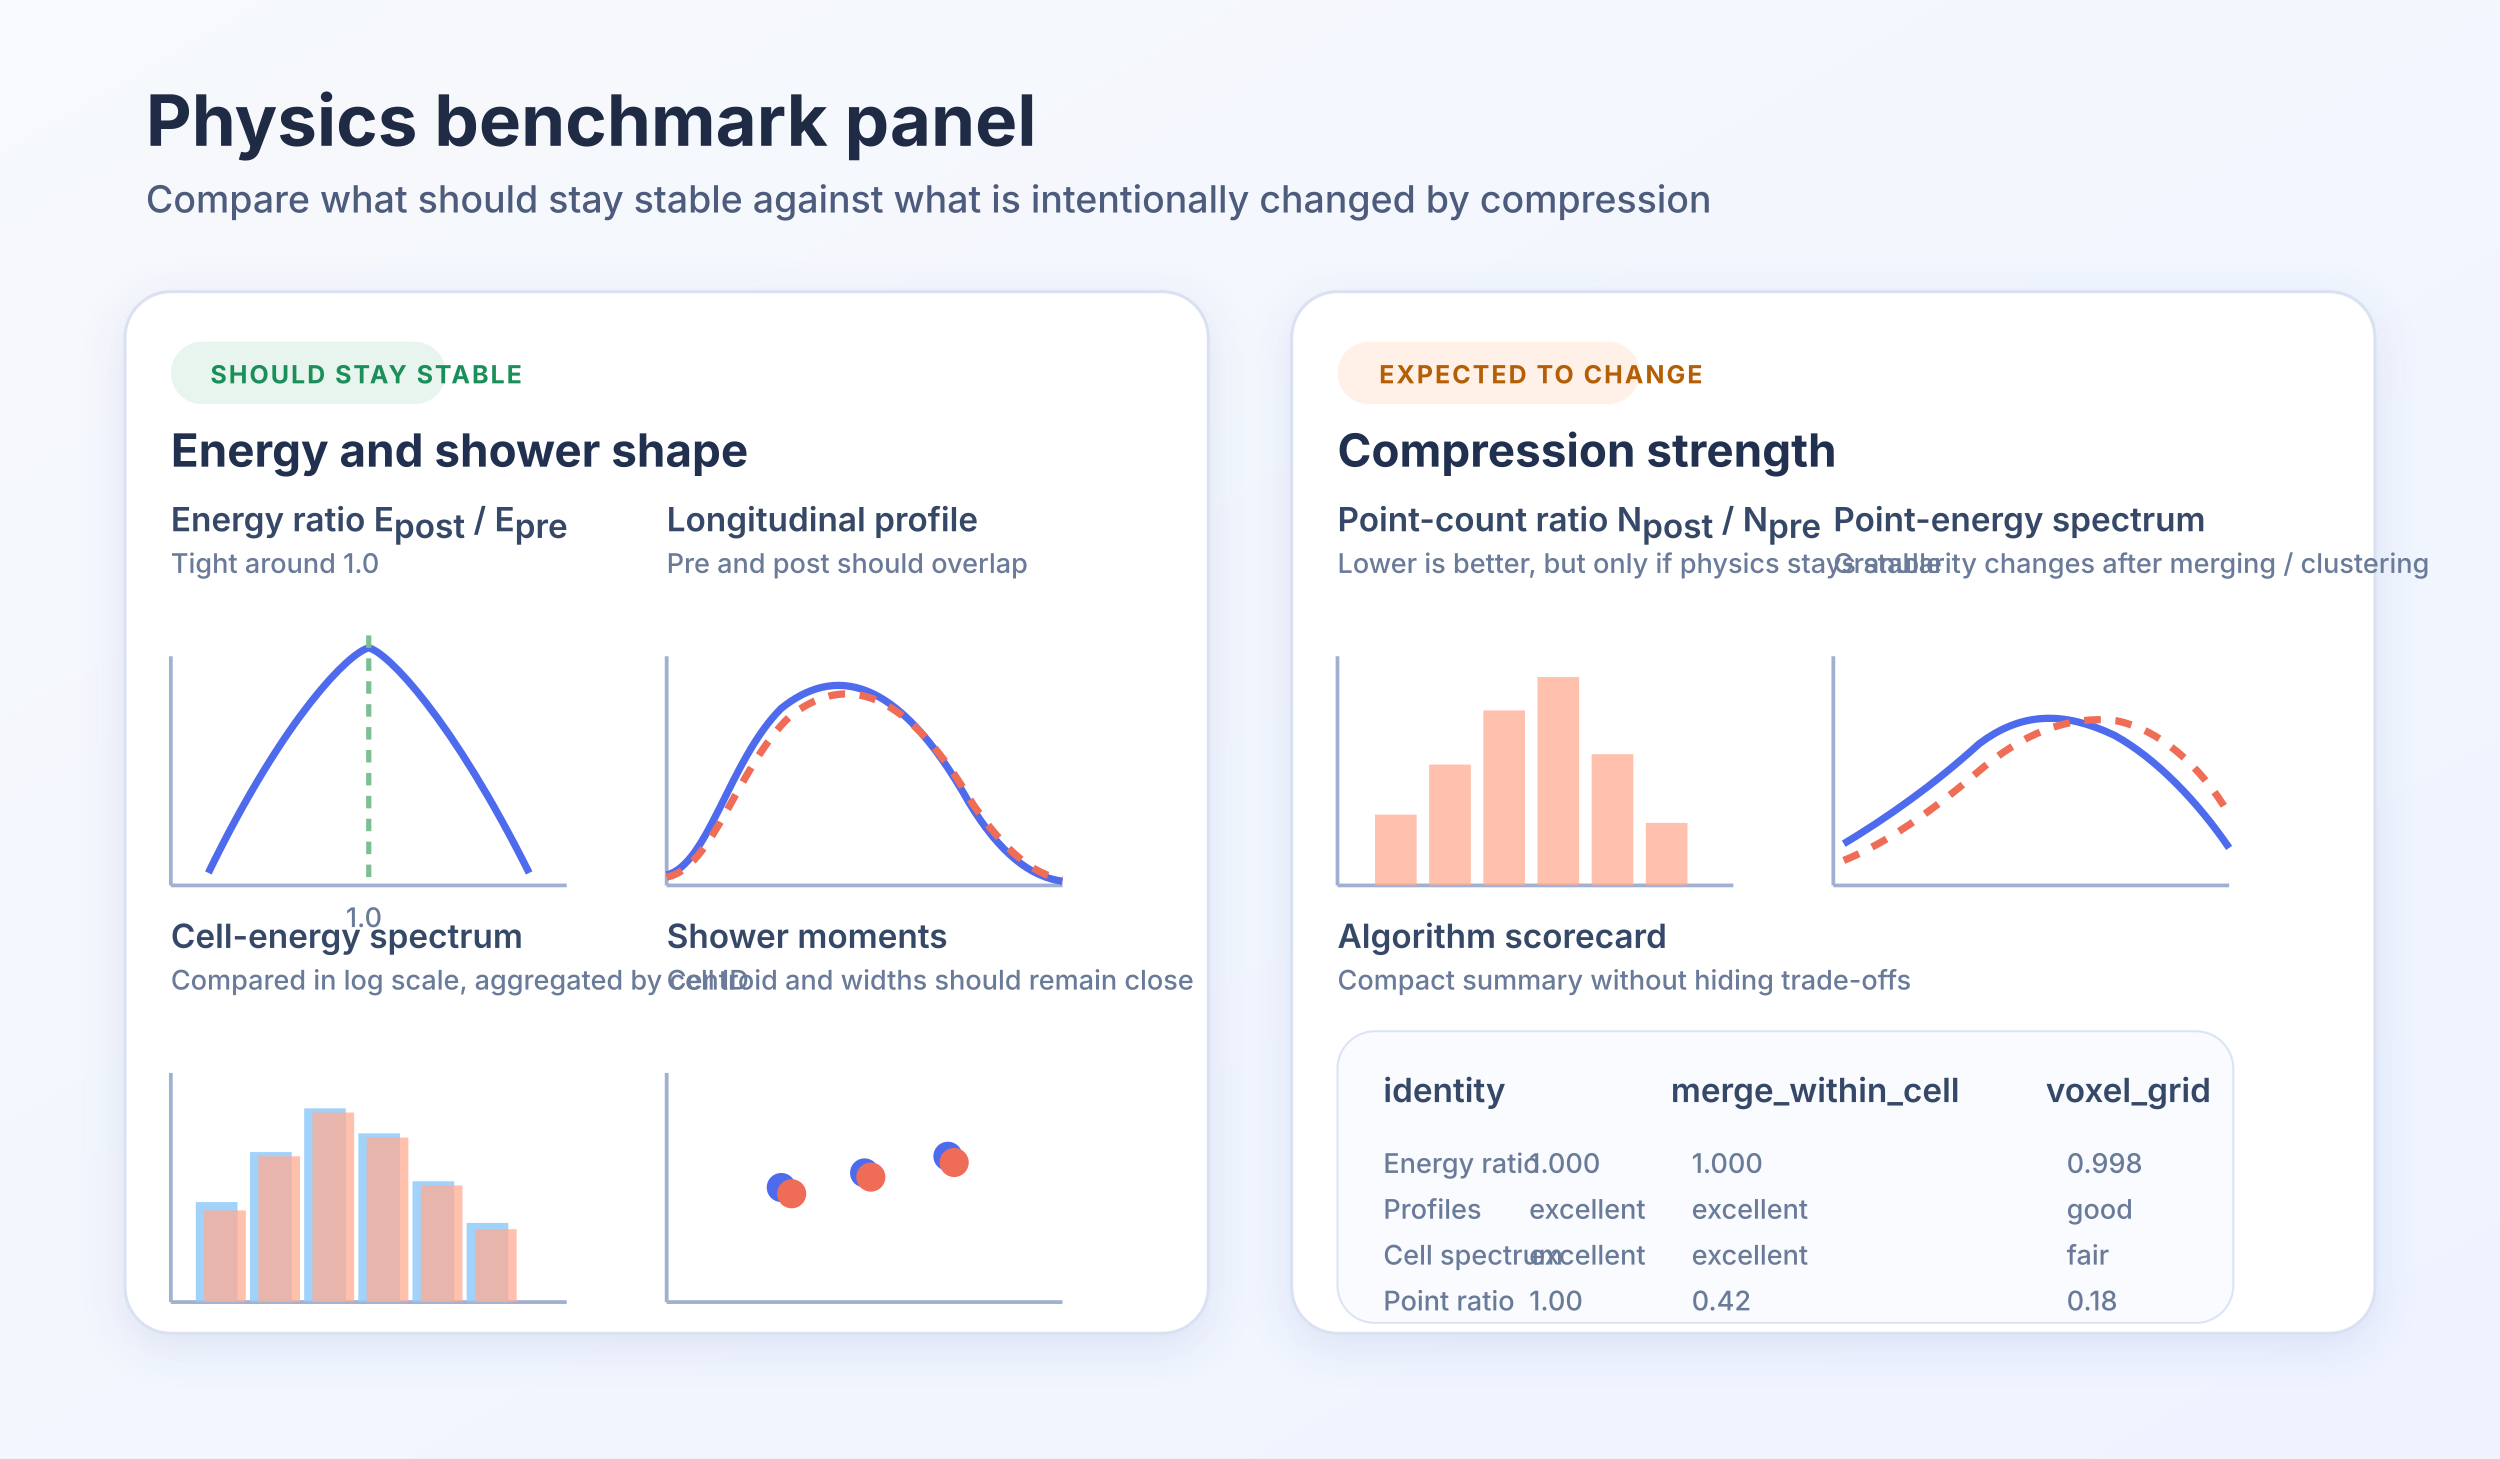
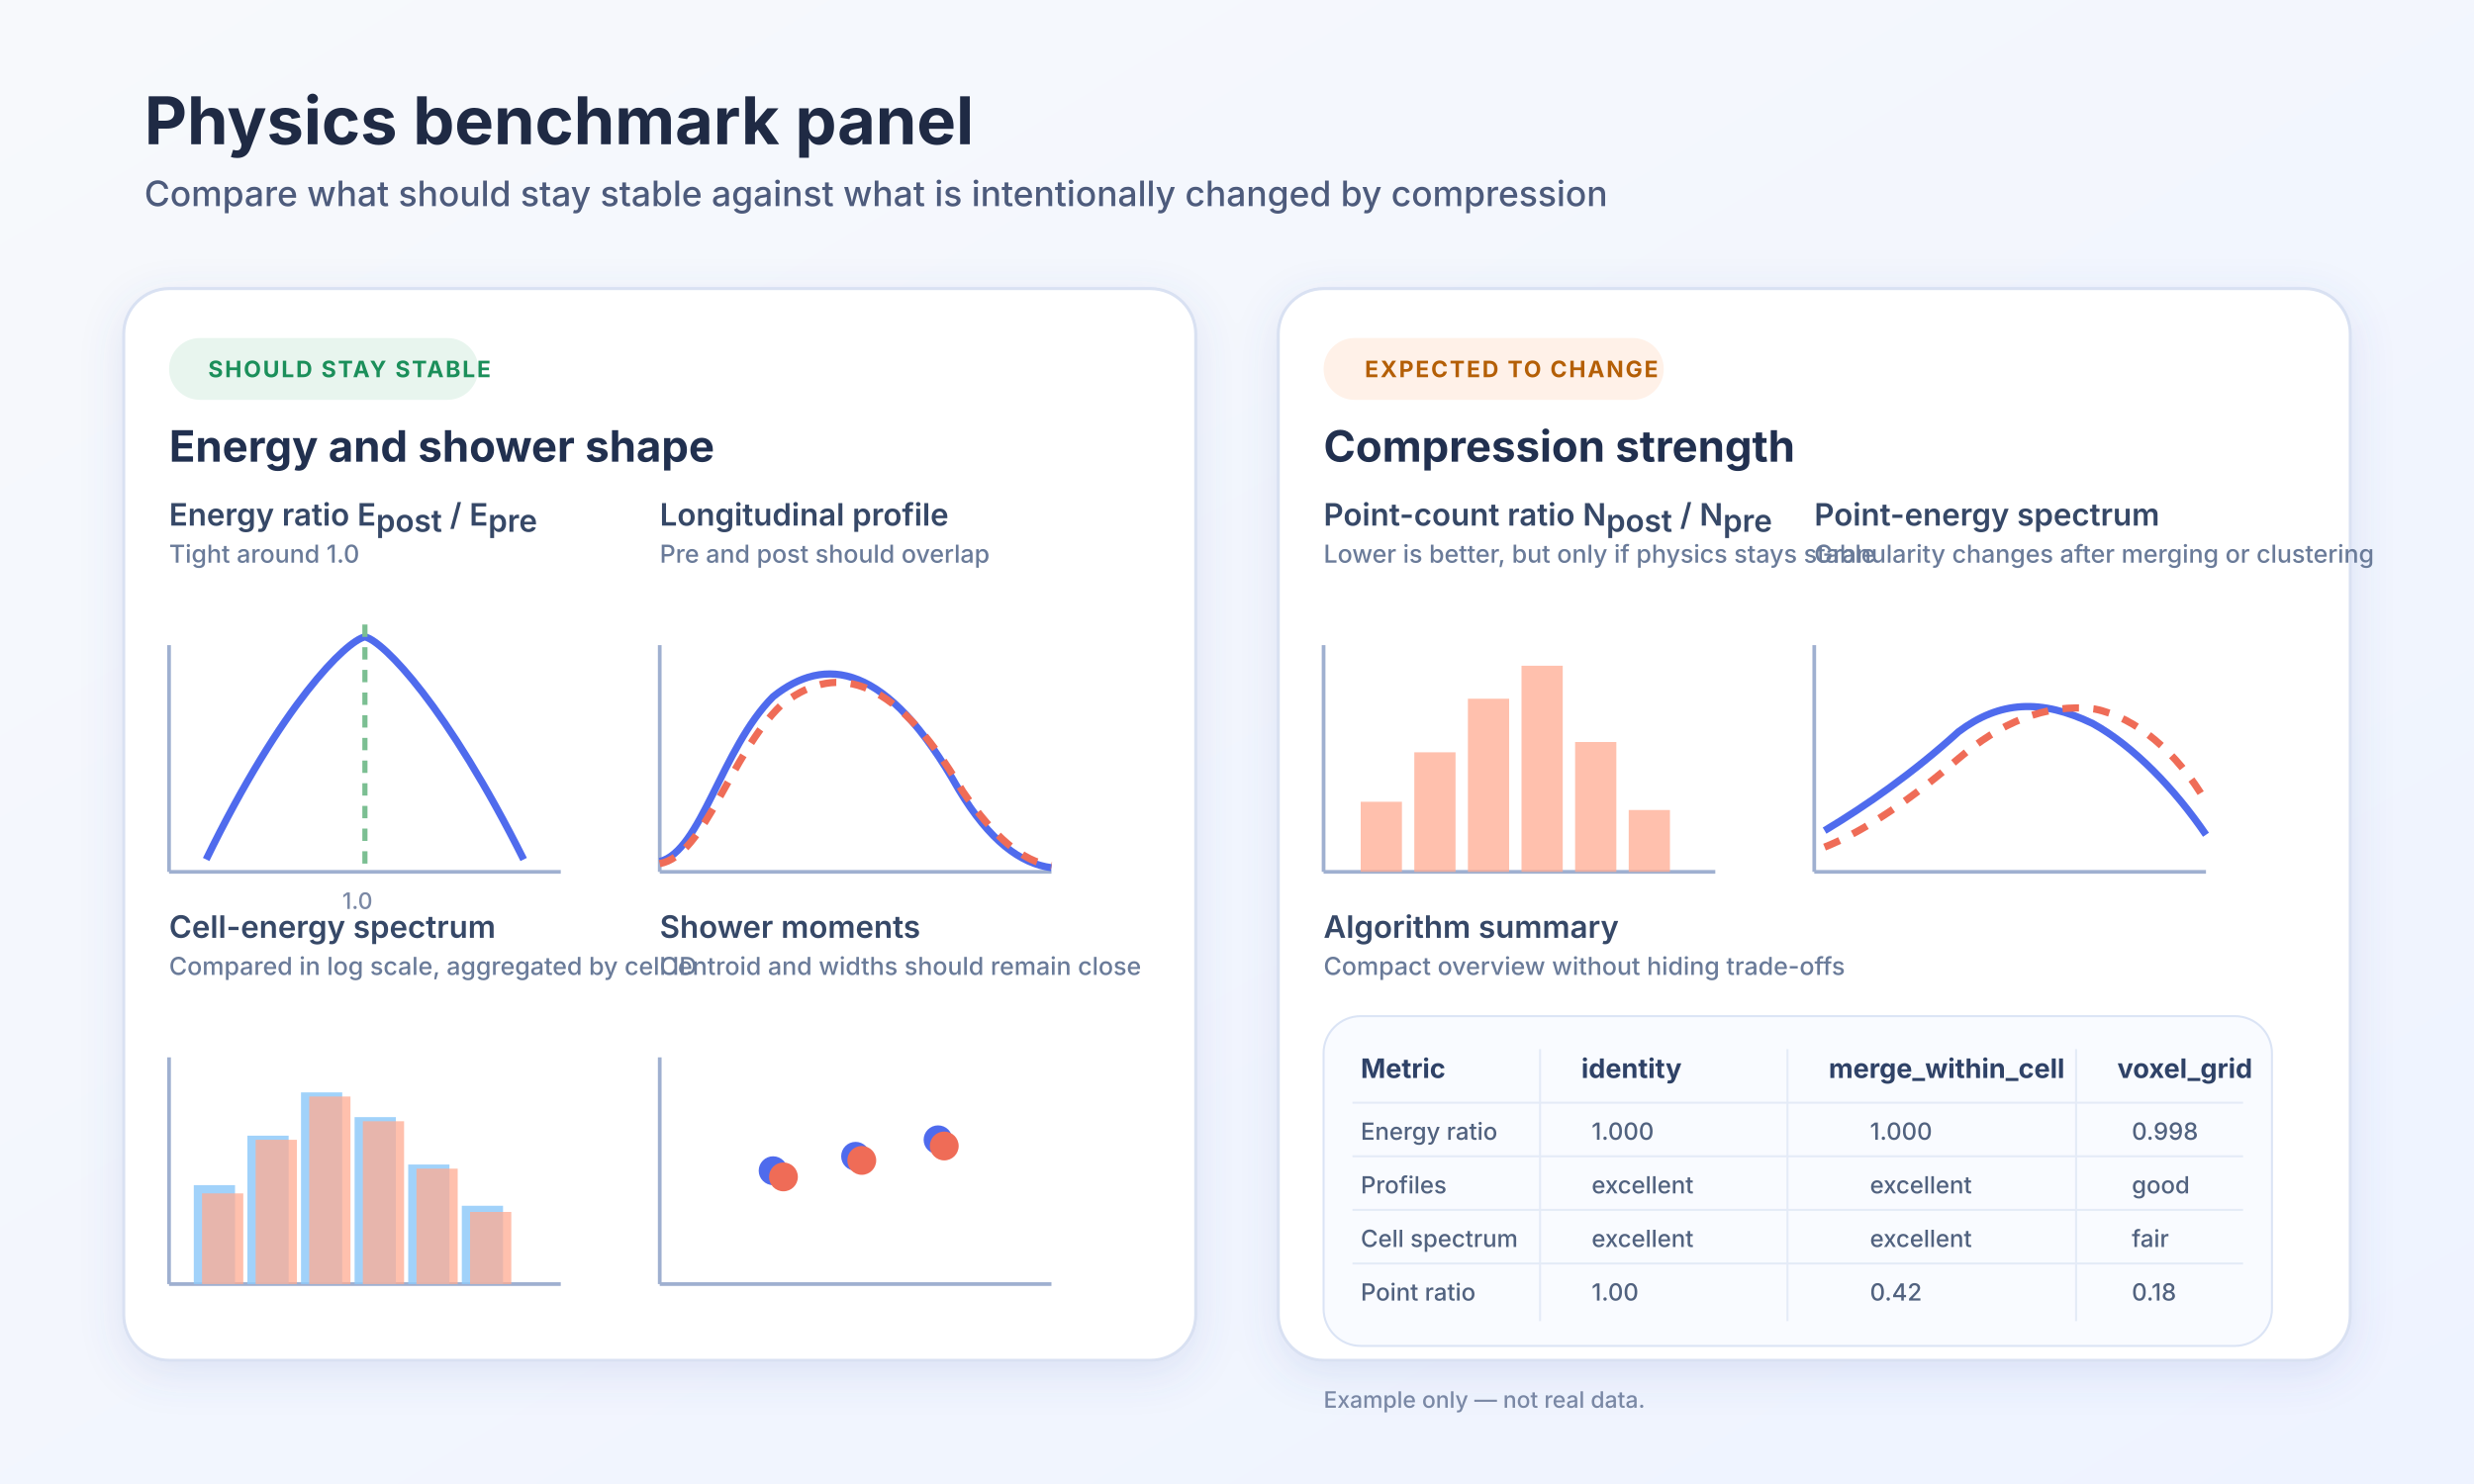
- <svg xmlns="http://www.w3.org/2000/svg" width="1200" height="700" viewBox="0 0 1200 700" role="img" aria-labelledby="title desc">
+ <svg xmlns="http://www.w3.org/2000/svg" width="1200" height="720" viewBox="0 0 1200 720" role="img" aria-labelledby="title desc">
  <defs>
    <linearGradient id="bg" x1="0" y1="0" x2="1" y2="1">
      <stop offset="0%" stop-color="#f7f9fc" />
      <stop offset="100%" stop-color="#eef3ff" />
    </linearGradient>
    <filter id="shadow" x="-10%" y="-10%" width="120%" height="120%">
      <feDropShadow dx="0" dy="6" stdDeviation="10" flood-color="#5c6bc0" flood-opacity="0.14" />
    </filter>
    <style>
-       .title{font:700 34px Inter,Arial,sans-serif;fill:#1f2a44}
-       .subtitle{font:500 18px Inter,Arial,sans-serif;fill:#4d5b7c}
-       .card{fill:#fff;stroke:#d9e1f2;stroke-width:1.5;rx:22}
-       .heading{font:700 22px Inter,Arial,sans-serif;fill:#21304f}
-       .label{font:600 16px Inter,Arial,sans-serif;fill:#364867}
-       .small{font:500 13px Inter,Arial,sans-serif;fill:#6a7b99}
+       .title{font:700 32px Inter,Arial,sans-serif;fill:#1f2a44}
+       .subtitle{font:500 17px Inter,Arial,sans-serif;fill:#4d5b7c}
+       .card{fill:#fff;stroke:#d9e1f2;stroke-width:1.5}
+       .heading{font:700 21px Inter,Arial,sans-serif;fill:#21304f}
+       .label{font:600 15px Inter,Arial,sans-serif;fill:#364867}
+       .small{font:500 12px Inter,Arial,sans-serif;fill:#6a7b99}
+       .tiny{font:500 11px Inter,Arial,sans-serif;fill:#7a88a5}
      .ok{fill:#1b8f5a}
      .warn{fill:#b45f06}
-       .grid{stroke:#edf1f7;stroke-width:1}
      .axis{stroke:#9fb0d0;stroke-width:1.8}
      .line1{fill:none;stroke:#4f6bed;stroke-width:3.5}
      .line2{fill:none;stroke:#ef6c57;stroke-width:3.5;stroke-dasharray:8 7}
      .hist1{fill:#90caf9;opacity:.85}
      .hist2{fill:#ffab91;opacity:.75}
-       .badge{font:700 12px Inter,Arial,sans-serif;letter-spacing:.08em}
+       .badge{font:700 11px Inter,Arial,sans-serif;letter-spacing:.08em}
+       .tablehead{font:700 13px Inter,Arial,sans-serif;fill:#2f4267}
+       .tabletext{font:500 11.5px Inter,Arial,sans-serif;fill:#51627f}
+       .divider{stroke:#e4ebf7;stroke-width:1}
    </style>
  </defs>
-   <rect x="0" y="0" width="1200" height="700" fill="url(#bg)" />
+   <rect x="0" y="0" width="1200" height="720" fill="url(#bg)" />
  <text x="70" y="70" class="title">Physics benchmark panel</text>
-   <text x="70" y="102" class="subtitle">Compare what should stay stable against what is intentionally changed by compression</text>
+   <text x="70" y="100" class="subtitle">Compare what should stay stable against what is intentionally changed by compression</text>
  <g filter="url(#shadow)">
-     <rect class="card" x="60" y="140" width="520" height="500" />
-     <rect class="card" x="620" y="140" width="520" height="500" />
+     <rect class="card" x="60" y="140" width="520" height="520" rx="22" />
+     <rect class="card" x="620" y="140" width="520" height="520" rx="22" />
  </g>
-   <rect x="82" y="164" width="132" height="30" rx="15" fill="#e8f5ee" />
-   <text x="101" y="184" class="badge ok">SHOULD STAY STABLE</text>
+   <rect x="82" y="164" width="150" height="30" rx="15" fill="#e8f5ee" />
+   <text x="101" y="183" class="badge ok">SHOULD STAY STABLE</text>
  <text x="82" y="224" class="heading">Energy and shower shape</text>
  <g transform="translate(82,255)">
    <text x="0" y="0" class="label">Energy ratio E<tspan baseline-shift="sub">post</tspan> / E<tspan baseline-shift="sub">pre</tspan>
    </text>
-     <text x="0" y="20" class="small">Tight around 1.0</text>
-     <g transform="translate(0,40)">
+     <text x="0" y="18" class="small">Tight around 1.0</text>
+     <g transform="translate(0,38)">
      <line x1="0" y1="130" x2="190" y2="130" class="axis" />
      <line x1="0" y1="130" x2="0" y2="20" class="axis" />
      <path d="M18 124 C55 48, 86 18, 95 16 C104 18, 135 50, 172 124" class="line1" />
      <line x1="95" y1="10" x2="95" y2="130" stroke="#7bbf92" stroke-width="2.5" stroke-dasharray="6 5" />
-       <text x="84" y="150" class="small">1.0</text>
+       <text x="84" y="148" class="tiny">1.0</text>
    </g>
  </g>
  <g transform="translate(320,255)">
    <text x="0" y="0" class="label">Longitudinal profile</text>
-     <text x="0" y="20" class="small">Pre and post should overlap</text>
-     <g transform="translate(0,40)">
+     <text x="0" y="18" class="small">Pre and post should overlap</text>
+     <g transform="translate(0,38)">
      <line x1="0" y1="130" x2="190" y2="130" class="axis" />
      <line x1="0" y1="130" x2="0" y2="20" class="axis" />
      <path d="M0 125 C20 120, 30 70, 55 45 C80 25, 110 28, 145 90 C160 115, 175 126, 190 128" class="line1" />
      <path d="M0 126 C22 122, 34 73, 59 49 C83 30, 112 31, 147 91 C162 113, 176 125, 190 127" class="line2" />
    </g>
  </g>
  <g transform="translate(82,455)">
    <text x="0" y="0" class="label">Cell-energy spectrum</text>
-     <text x="0" y="20" class="small">Compared in log scale, aggregated by cell ID</text>
-     <g transform="translate(0,40)">
+     <text x="0" y="18" class="small">Compared in log scale, aggregated by cell ID</text>
+     <g transform="translate(0,38)">
      <line x1="0" y1="130" x2="190" y2="130" class="axis" />
      <line x1="0" y1="130" x2="0" y2="20" class="axis" />
      <rect x="12" y="82" width="20" height="48" class="hist1" />
      <rect x="38" y="58" width="20" height="72" class="hist1" />
      <rect x="64" y="37" width="20" height="93" class="hist1" />
      <rect x="90" y="49" width="20" height="81" class="hist1" />
      <rect x="116" y="72" width="20" height="58" class="hist1" />
      <rect x="142" y="92" width="20" height="38" class="hist1" />
      <rect x="16" y="86" width="20" height="44" class="hist2" />
      <rect x="42" y="60" width="20" height="70" class="hist2" />
      <rect x="68" y="39" width="20" height="91" class="hist2" />
      <rect x="94" y="51" width="20" height="79" class="hist2" />
      <rect x="120" y="74" width="20" height="56" class="hist2" />
      <rect x="146" y="95" width="20" height="35" class="hist2" />
    </g>
  </g>
  <g transform="translate(320,455)">
    <text x="0" y="0" class="label">Shower moments</text>
-     <text x="0" y="20" class="small">Centroid and widths should remain close</text>
-     <g transform="translate(0,40)">
+     <text x="0" y="18" class="small">Centroid and widths should remain close</text>
+     <g transform="translate(0,38)">
      <line x1="0" y1="130" x2="190" y2="130" class="axis" />
      <line x1="0" y1="130" x2="0" y2="20" class="axis" />
      <circle cx="55" cy="75" r="7" fill="#4f6bed" />
      <circle cx="95" cy="68" r="7" fill="#4f6bed" />
      <circle cx="135" cy="60" r="7" fill="#4f6bed" />
      <circle cx="60" cy="78" r="7" fill="#ef6c57" />
      <circle cx="98" cy="70" r="7" fill="#ef6c57" />
      <circle cx="138" cy="63" r="7" fill="#ef6c57" />
      <line x1="55" y1="75" x2="60" y2="78" class="line2" />
      <line x1="95" y1="68" x2="98" y2="70" class="line2" />
      <line x1="135" y1="60" x2="138" y2="63" class="line2" />
    </g>
  </g>
-   <rect x="642" y="164" width="145" height="30" rx="15" fill="#fff1e8" />
-   <text x="662" y="184" class="badge warn">EXPECTED TO CHANGE</text>
+   <rect x="642" y="164" width="165" height="30" rx="15" fill="#fff1e8" />
+   <text x="662" y="183" class="badge warn">EXPECTED TO CHANGE</text>
  <text x="642" y="224" class="heading">Compression strength</text>
  <g transform="translate(642,255)">
    <text x="0" y="0" class="label">Point-count ratio N<tspan baseline-shift="sub">post</tspan> / N<tspan baseline-shift="sub">pre</tspan>
    </text>
-     <text x="0" y="20" class="small">Lower is better, but only if physics stays stable</text>
-     <g transform="translate(0,40)">
+     <text x="0" y="18" class="small">Lower is better, but only if physics stays stable</text>
+     <g transform="translate(0,38)">
      <line x1="0" y1="130" x2="190" y2="130" class="axis" />
      <line x1="0" y1="130" x2="0" y2="20" class="axis" />
      <rect x="18" y="96" width="20" height="34" class="hist2" />
      <rect x="44" y="72" width="20" height="58" class="hist2" />
      <rect x="70" y="46" width="20" height="84" class="hist2" />
      <rect x="96" y="30" width="20" height="100" class="hist2" />
      <rect x="122" y="67" width="20" height="63" class="hist2" />
      <rect x="148" y="100" width="20" height="30" class="hist2" />
    </g>
  </g>
  <g transform="translate(880,255)">
    <text x="0" y="0" class="label">Point-energy spectrum</text>
-     <text x="0" y="20" class="small">Granularity changes after merging / clustering</text>
-     <g transform="translate(0,40)">
+     <text x="0" y="18" class="small">Granularity changes after merging or clustering</text>
+     <g transform="translate(0,38)">
      <line x1="0" y1="130" x2="190" y2="130" class="axis" />
      <line x1="0" y1="130" x2="0" y2="20" class="axis" />
      <path d="M5 110 C25 98, 48 82, 70 62 C90 47, 110 46, 135 58 C155 69, 175 90, 190 112" class="line1" />
      <path d="M5 118 C25 110, 48 94, 70 75 C90 58, 112 48, 136 51 C156 55, 176 72, 190 96" class="line2" />
    </g>
  </g>
  <g transform="translate(642,455)">
-     <text x="0" y="0" class="label">Algorithm scorecard</text>
-     <text x="0" y="20" class="small">Compact summary without hiding trade-offs</text>
-     <g transform="translate(0,40)">
-       <rect x="0" y="0" width="430" height="140" rx="18" fill="#f9fbff" stroke="#dbe4f5" />
-       <text x="22" y="34" class="label">identity</text>
-       <text x="160" y="34" class="label">merge_within_cell</text>
-       <text x="340" y="34" class="label">voxel_grid</text>
-       <text x="22" y="68" class="small">Energy ratio</text>
-       <text x="22" y="90" class="small">Profiles</text>
-       <text x="22" y="112" class="small">Cell spectrum</text>
-       <text x="22" y="134" class="small">Point ratio</text>
-       <text x="170" y="68" class="small">1.000</text>
-       <text x="170" y="90" class="small">excellent</text>
-       <text x="170" y="112" class="small">excellent</text>
-       <text x="170" y="134" class="small">0.42</text>
-       <text x="350" y="68" class="small">0.998</text>
-       <text x="350" y="90" class="small">good</text>
-       <text x="350" y="112" class="small">fair</text>
-       <text x="350" y="134" class="small">0.18</text>
-       <text x="92" y="68" class="small">1.000</text>
-       <text x="92" y="90" class="small">excellent</text>
-       <text x="92" y="112" class="small">excellent</text>
-       <text x="92" y="134" class="small">1.00</text>
+     <text x="0" y="0" class="label">Algorithm summary</text>
+     <text x="0" y="18" class="small">Compact overview without hiding trade-offs</text>
+     <g transform="translate(0,38)">
+       <rect x="0" y="0" width="460" height="160" rx="18" fill="#f9fbff" stroke="#dbe4f5" />
+       <line x1="105" y1="16" x2="105" y2="148" class="divider" />
+       <line x1="225" y1="16" x2="225" y2="148" class="divider" />
+       <line x1="365" y1="16" x2="365" y2="148" class="divider" />
+       <line x1="14" y1="42" x2="446" y2="42" class="divider" />
+       <line x1="14" y1="68" x2="446" y2="68" class="divider" />
+       <line x1="14" y1="94" x2="446" y2="94" class="divider" />
+       <line x1="14" y1="120" x2="446" y2="120" class="divider" />
+       <text x="18" y="30" class="tablehead">Metric</text>
+       <text x="125" y="30" class="tablehead">identity</text>
+       <text x="245" y="30" class="tablehead">merge_within_cell</text>
+       <text x="385" y="30" class="tablehead">voxel_grid</text>
+       <text x="18" y="60" class="tabletext">Energy ratio</text>
+       <text x="18" y="86" class="tabletext">Profiles</text>
+       <text x="18" y="112" class="tabletext">Cell spectrum</text>
+       <text x="18" y="138" class="tabletext">Point ratio</text>
+       <text x="130" y="60" class="tabletext">1.000</text>
+       <text x="130" y="86" class="tabletext">excellent</text>
+       <text x="130" y="112" class="tabletext">excellent</text>
+       <text x="130" y="138" class="tabletext">1.00</text>
+       <text x="265" y="60" class="tabletext">1.000</text>
+       <text x="265" y="86" class="tabletext">excellent</text>
+       <text x="265" y="112" class="tabletext">excellent</text>
+       <text x="265" y="138" class="tabletext">0.42</text>
+       <text x="392" y="60" class="tabletext">0.998</text>
+       <text x="392" y="86" class="tabletext">good</text>
+       <text x="392" y="112" class="tabletext">fair</text>
+       <text x="392" y="138" class="tabletext">0.18</text>
    </g>
+     <text x="0" y="228" class="tiny">Example only — not real data.</text>
  </g>
</svg>
